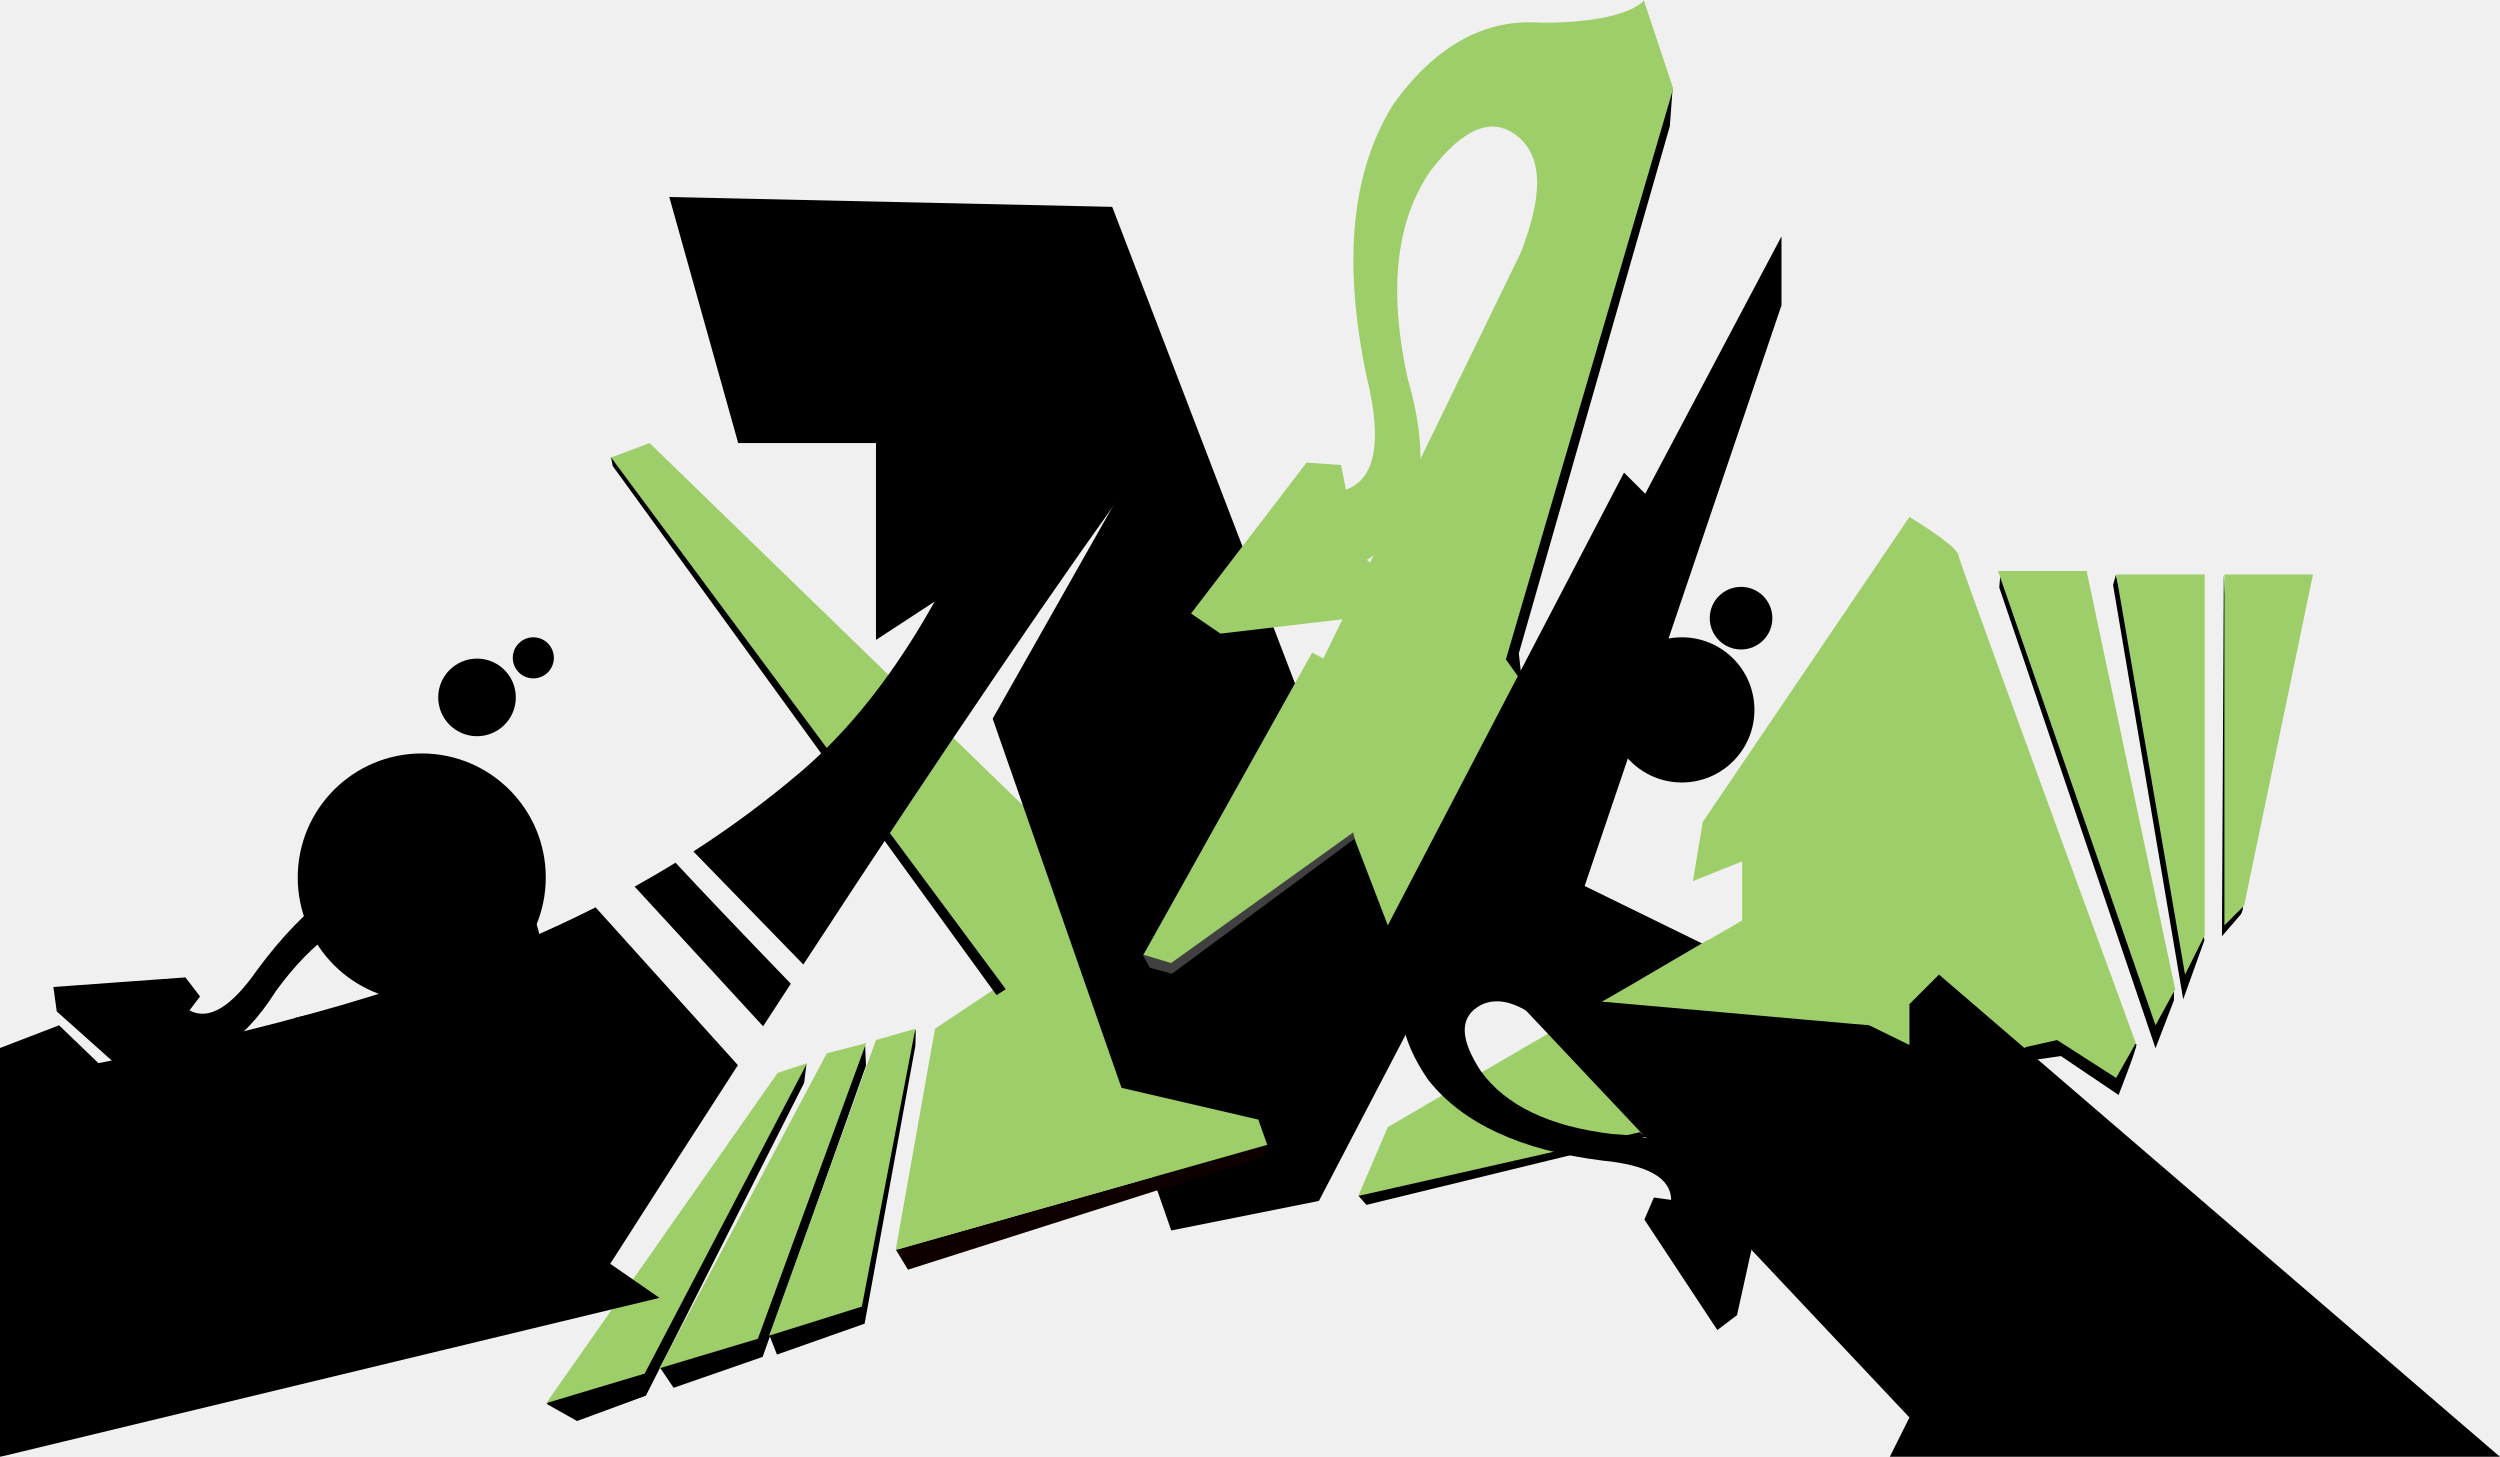
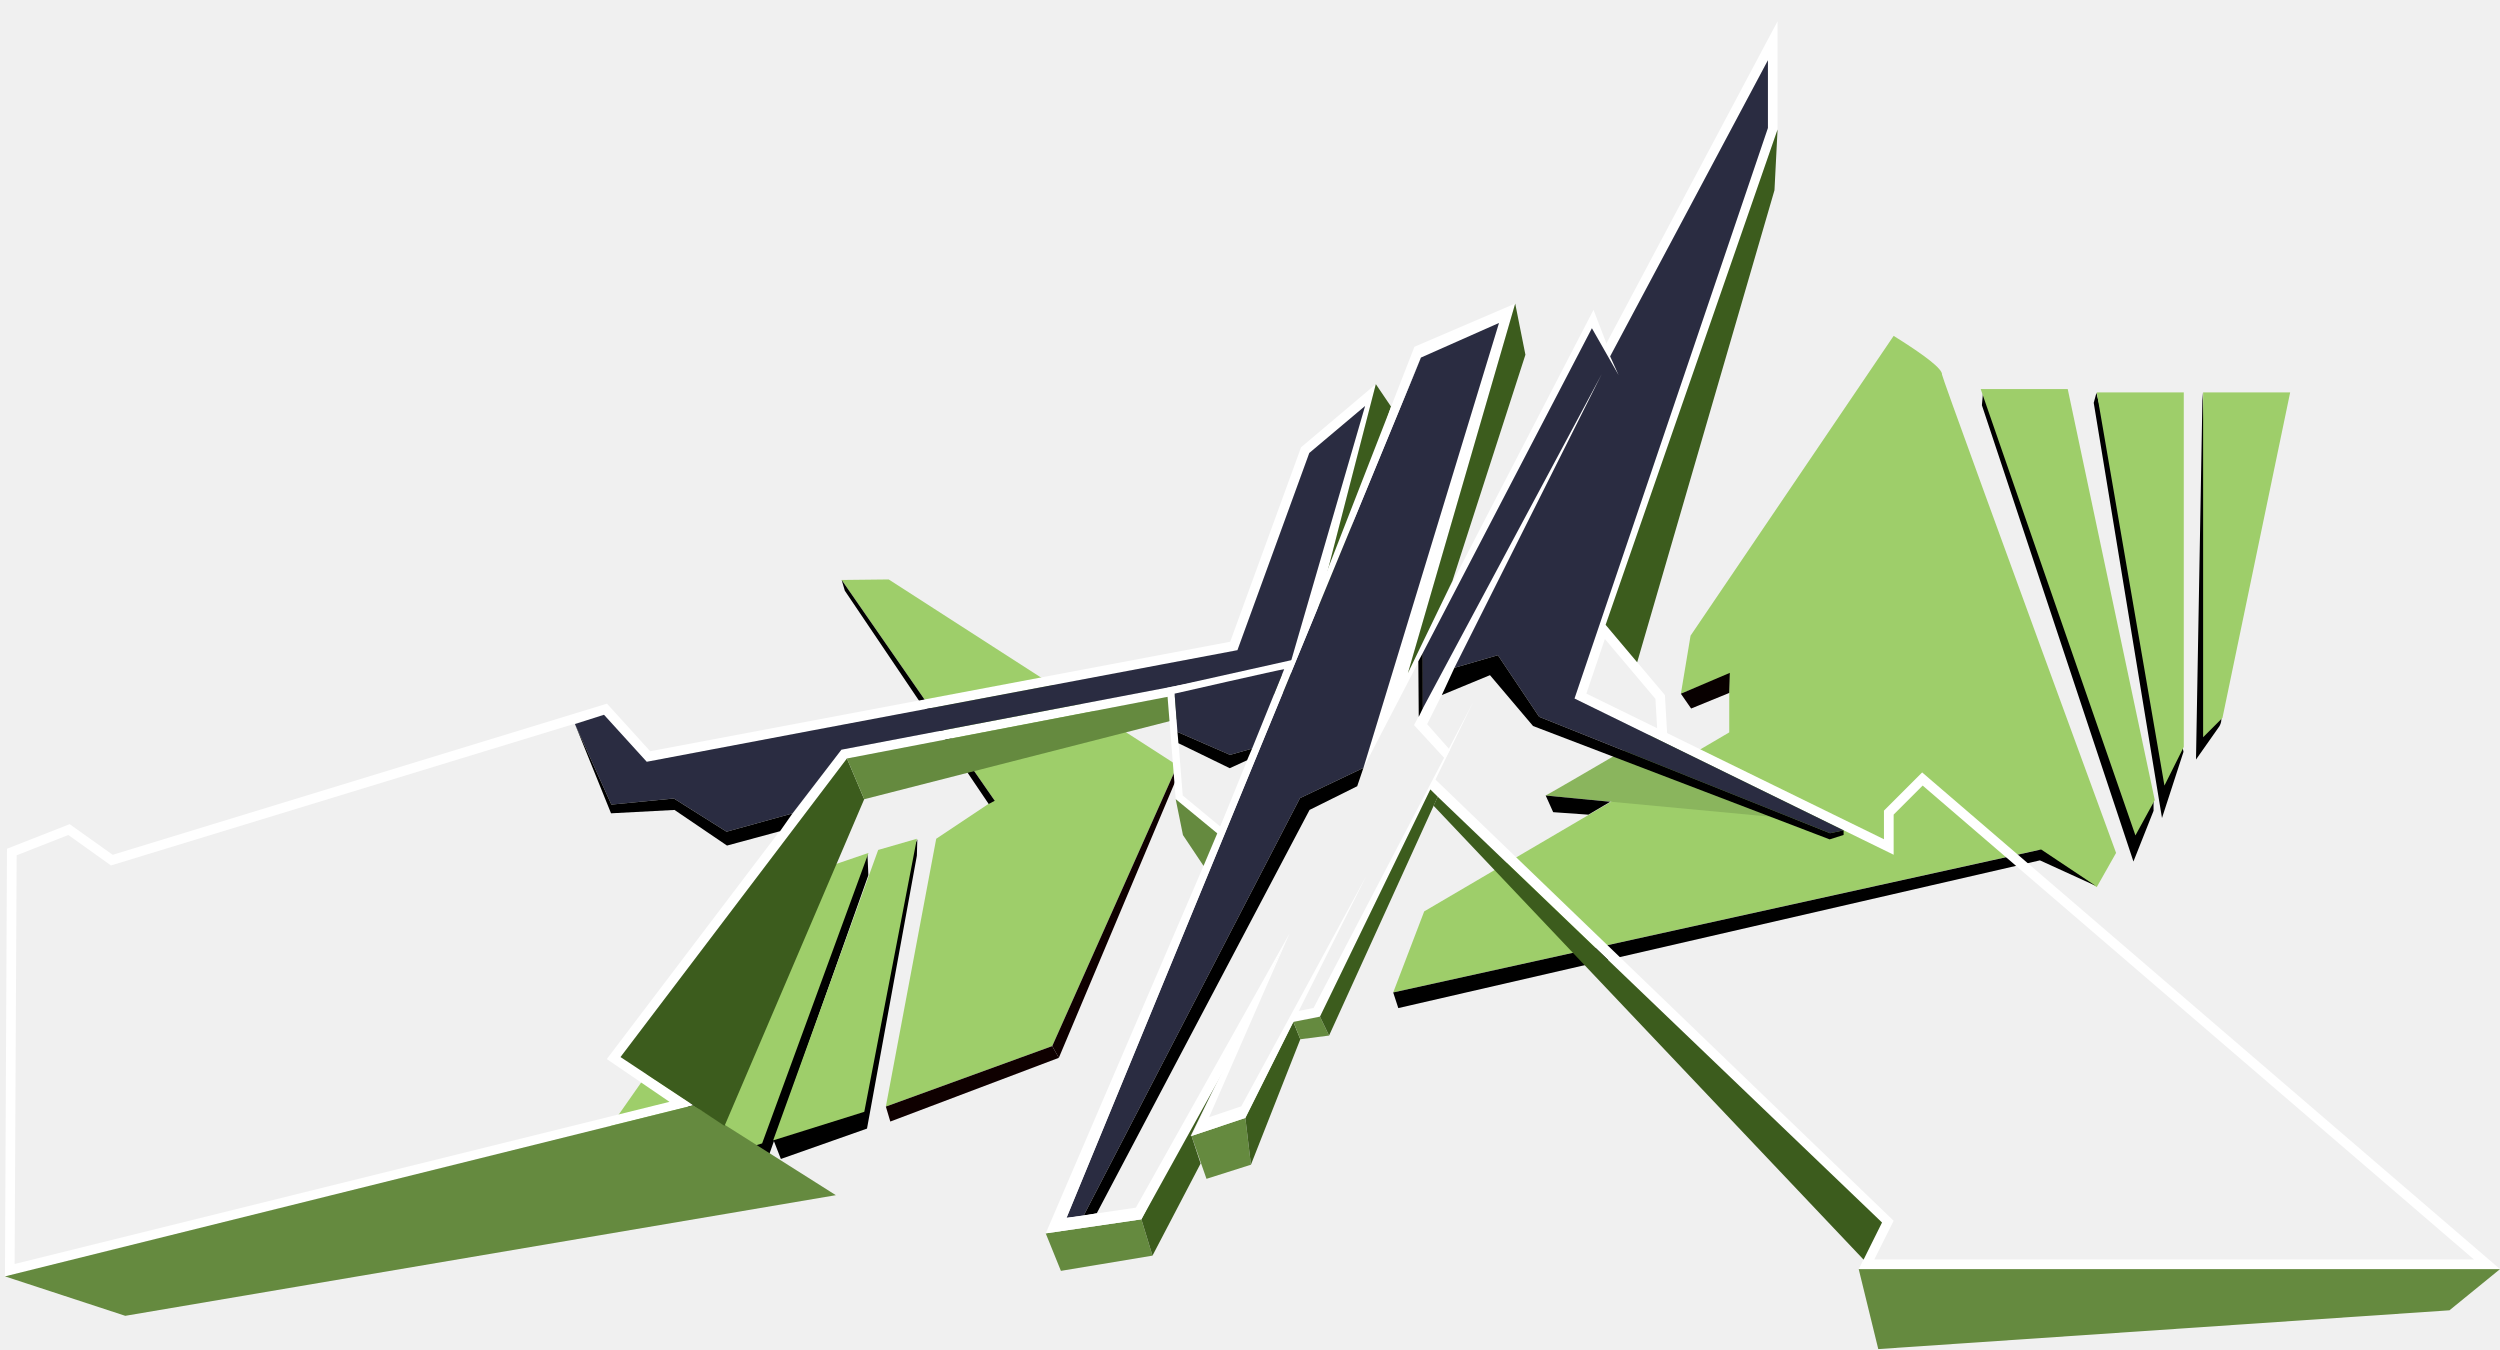
- <svg xmlns="http://www.w3.org/2000/svg" style="isolation:isolate" viewBox="0 0 254 148.016" width="254pt" height="148.016pt">
-   <defs>
-     <clipPath id="_clipPath_jWQjRZx9SM2M9nDzzzw9kIiBFPyyCLfs">
-       <rect width="254" height="148.016" />
+ <svg xmlns="http://www.w3.org/2000/svg" style="isolation:isolate" viewBox="0 0 258.502 139.495" width="258.502pt" height="139.495pt" version="1.1" id="svg314">
+   <defs id="defs195">
+     <clipPath id="_clipPath_VL4lQNFTekCiBlrKs3lIcRmLPUe8LF3L">
+       <rect width="257.7" height="131.15" id="rect192" x="0" y="0" />
    </clipPath>
  </defs>
-   <g clip-path="url(#_clipPath_jWQjRZx9SM2M9nDzzzw9kIiBFPyyCLfs)">
-     <g style="isolation:isolate" />
-     <g style="isolation:isolate">
-       <path d=" M 55.547 142.641 L 58.625 144.375 L 65.625 141.797 L 81.703 110.016 L 81.938 108.094 L 55.547 142.641 Z " fill="rgb(0,0,0)" />
-       <path d=" M 67.078 138.984 L 68.438 141 L 77.484 137.859 L 78.292 135.583 L 87.984 108.281 L 87.891 106.078 L 67.078 138.984 Z " fill="rgb(0,0,0)" />
-       <path d=" M 78.188 135.703 L 78.938 137.625 L 87.844 134.484 L 93 106.266 L 93.047 104.578 L 78.188 135.703 Z " fill="rgb(0,0,0)" />
-     </g>
-     <g style="isolation:isolate">
-       <path d=" M 205.523 106.523 L 206.93 107.648 L 209.391 107.297 L 215.25 111.25 Q 217.195 106.242 217.055 106.102 Q 216.707 105.754 208.477 104.906 L 205.523 106.523 Z " fill="rgb(0,0,0)" />
-       <path d=" M 214.969 58.406 L 214.688 59.438 L 221.813 101.531 L 223.969 95.531 L 223.781 94.5 L 214.969 58.406 Z " fill="rgb(0,0,0)" />
-       <path d=" M 64.48 90.08 C 65.891 89.295 67.275 88.486 68.634 87.65 L 68.634 87.65 Q 72.239 91.547 80.346 99.945 Q 78.955 102.079 77.531 104.272 L 64.48 90.08 Z " fill="rgb(0,0,0)" />
-       <path d=" M 82 108.016 L 65.5 139.555 L 55.5 142.555 L 79 109.016 L 82 108.016 Z " fill="rgb(158,206,106)" />
-       <path d=" M 169.938 8.969 L 169.656 12.813 L 154.313 66.375 L 154.582 68.836 L 154.125 70.594 Q 150.945 67.148 151.016 66.727 Q 151.086 66.305 169.938 8.969 Z " fill="rgb(0,0,0)" />
-       <path d=" M 117 94.516 L 66 45.016 L 62 46.516 L 101 100.516 L 95 104.516 L 91 127.016 L 124 117.516 L 117 94.516 Z " fill="rgb(158,206,106)" />
-       <path d=" M 141 114.516 L 177 93.516 L 177 87.516 L 172 89.516 L 173 83.516 L 194 52.516 Q 199.083 55.683 199 56.516 Q 198.973 56.79 217 105.978 L 215 109.516 L 209 105.67 L 138 121.516 L 141 114.516 Z " fill="rgb(158,206,106)" />
-       <path d=" M 181 24.016 L 145 92.016 L 194 144.016 L 192 148.016 L 254 148.016 L 197 99.016 L 194 102.016 L 194 106.17 L 161 90.016 L 181 31.016 L 181 24.016 Z " fill="rgb(0,0,0)" />
-       <path d=" M 225.938 58.375 L 225.75 95.125 L 227.688 92.875 Q 227.938 92.438 227.875 91.938 Q 227.813 91.438 225.938 58.375 Z " fill="rgb(0,0,0)" />
-       <path d=" M 153.871 117.92 L 138.023 121.5 L 138.832 122.414 L 167.219 115.5 L 166.625 115.031 L 153.871 117.92 Z " fill="rgb(0,0,0)" />
-       <path d=" M 142 98.497 Q 141.75 98.369 131 74 L 152.768 29.255 L 167 0 L 170 9 L 153 67 L 158 74 Q 142.375 102.622 142 98.497 Z " fill="rgb(158,206,106)" />
-       <path d=" M 165 48.016 L 141 94.016 L 113 21.016 L 68 20.016 L 75 45.016 L 89 45.016 L 89 65.016 L 115 48.016 L 100.856 73.016 L 119 125.016 L 134 122.016 L 170 53.016 L 165 48.016 Z " fill="rgb(0,0,0)" />
-       <path d=" M 91.031 126.984 L 92.25 129 L 128.375 117.5 L 128.672 116.297 L 91.031 126.984 Z " fill="rgb(15,0,0)" />
-       <path d=" M 116.125 97.063 Q 116.375 97.5 116.813 98.313 L 119.063 98.938 L 137.625 85.219 Q 137.437 84.469 137.5 84.438 C 138.384 83.996 115.875 96.625 116.125 97.063 Z " fill="rgb(64,64,64)" />
-       <path d=" M 93 104.516 L 87.563 132.75 L 78.141 135.703 L 89 105.67 L 93 104.516 Z " fill="rgb(158,206,106)" />
-       <path d=" M 88 105.978 L 77 136.016 L 67 139.016 L 84 107.016 L 88 105.978 Z " fill="rgb(158,206,106)" />
-       <path d=" M 203.25 58.25 L 203.125 59.688 Q 213.258 89.567 218.746 105.752 Q 218.836 106.015 219 106.5 L 220.875 101.625 L 220.875 100.25 L 203.25 58.25 Z " fill="rgb(0,0,0)" />
-       <path d=" M 203 58.016 L 219 104.17 L 221 100.516 L 212 58.016 L 203 58.016 Z " fill="rgb(158,206,106)" />
-       <path d=" M 215 58.363 L 222 99.016 L 224 95.016 L 224 58.363 L 215 58.363 Z " fill="rgb(158,206,106)" />
-       <path d=" M 226 58.363 L 226 94.016 L 228 92.016 L 235 58.363 L 226 58.363 Z " fill="rgb(158,206,106)" />
-       <path d=" M 173.531 95.484 Q 162.844 101.766 162.75 101.766 Q 190.125 104.204 190 104.17 L 173.531 95.484 Z " fill="rgb(158,206,106)" />
-       <path d=" M 133.312 66.313 L 116.172 97.001 L 118.984 97.845 L 136.593 85.21 L 150.562 75.188 L 133.312 66.313 Z " fill="rgb(158,206,106)" />
-       <path d=" M 62.086 46.477 L 62.25 47.344 L 101.25 101.109 L 102.187 100.5 L 62.086 46.477 Z " fill="rgb(0,0,0)" />
-       <path d=" M 91.031 126.984 L 128.75 116.313 L 127.844 113.751 L 112.359 110.156 L 91.031 126.984 Z " fill="rgb(158,206,106)" />
-       <path d=" M 60.508 92.185 C 46.756 99.136 30.446 103.989 10 108.016 L 6 104.17 L 0 106.478 L 0 148.016 L 67 131.863 L 62 128.401 Q 68.787 117.77 74.971 108.22 L 60.508 92.185 Z " fill="rgb(0,0,0)" />
-       <path d=" M 70.448 86.508 C 74.219 84.08 77.795 81.435 81.219 78.537 Q 94.29 67.476 103 43.016 L 117 46.016 Q 103.562 64.406 81.619 97.995 L 70.448 86.508 L 70.448 86.508 Z " fill="rgb(0,0,0)" />
-       <circle vector-effect="non-scaling-stroke" cx="42.85" cy="89.15" r="12.6" fill="rgb(0,0,0)" />
-       <circle vector-effect="non-scaling-stroke" cx="170.875" cy="72.125" r="7.375" fill="rgb(0,0,0)" />
-       <circle vector-effect="non-scaling-stroke" cx="48.465" cy="70.857" r="3.942" fill="rgb(0,0,0)" />
-       <circle vector-effect="non-scaling-stroke" cx="176.891" cy="62.806" r="3.181" fill="rgb(0,0,0)" />
-       <circle vector-effect="non-scaling-stroke" cx="54.186" cy="66.837" r="2.087" fill="rgb(0,0,0)" />
-       <path d=" M 152.156 33.844 L 167.016 0.281 C 167.016 -0.469 166.547 2.297 156.625 2.313 Q 148.063 1.625 141.625 10.5 Q 135.125 20.75 138.875 38.375 Q 141.25 48.125 136.75 49.75 L 136.25 47.25 L 132.75 47 L 121.008 62.332 L 124 64.375 L 141 62.375 L 141 58.875 L 138.875 56.875 Q 147 52.125 143 38.375 Q 140.062 24.937 145.375 17.313 Q 150.313 10.875 154.063 13.75 Q 154.774 14.285 155.245 15.02 C 157.717 18.88 155.227 25.945 147.867 39.305" fill="rgb(158,206,106)" />
-       <path d=" M 162.863 108.161 L 147.857 93.525 C 147.365 93.354 144.75 94.721 143.181 98.028 Q 140.774 103.493 145.131 109.746 Q 150.377 116.354 162.806 117.916 Q 169.749 118.583 169.789 121.909 L 168.033 121.666 L 167.07 123.907 L 174.482 135.133 L 176.48 133.619 L 179.049 122.001 L 176.751 121.202 L 174.952 122.14 Q 173.689 115.721 163.747 115.208 Q 154.254 114.068 150.461 108.839 Q 147.361 104.128 150.105 102.322 Q 150.619 101.977 151.209 101.836 C 154.308 101.094 158.151 104.35 165.242 112.232" fill="rgb(0,0,0)" />
-       <path d=" M 34.631 103.337 L 54.737 97.409 C 55.127 97.064 55.214 94.114 53.097 91.128 Q 49.508 86.355 41.923 87.097 Q 33.593 88.44 26.151 98.515 Q 22.173 104.245 19.253 102.653 L 20.323 101.24 L 18.84 99.304 L 5.423 100.278 L 5.766 102.76 L 14.643 110.684 L 16.464 109.071 L 16.525 107.043 Q 22.742 109.081 28.052 100.662 Q 33.69 92.939 40.107 92.188 Q 45.732 91.79 45.965 95.067 Q 46.014 95.683 45.849 96.267 C 44.98 99.333 40.26 101.092 29.917 103.421" fill="rgb(0,0,0)" />
+   <g id="layer1" style="display:none" transform="translate(0.8019242,0.3488306)">
+     <rect style="fill:#a0a0b1;fill-opacity:1;fill-rule:evenodd;stroke:none;stroke-width:0.775" id="rect421" width="258.503" height="140.241" x="-0.802" y="-0.349" />
+   </g>
+   <g clip-path="url(#_clipPath_VL4lQNFTekCiBlrKs3lIcRmLPUe8LF3L)" id="g312" transform="translate(0.8019242,0.3488306)">
+     <clipPath id="_clipPath_2R05YMjZbD0UgsZZwA9G1NSyA91KCKEh">
+       <rect x="0" y="0" width="257.7" height="131.15" fill="#ffffff" id="rect199" />
+     </clipPath>
+     <g clip-path="url(#_clipPath_2R05YMjZbD0UgsZZwA9G1NSyA91KCKEh)" id="g294">
+       <g id="g292">
+         <g id="g274">
+           <g id="g272">
+             <g id="g206" />
+             <g id="g214" />
+             <g id="g228" />
+             <g id="g234" />
+             <g id="g240" />
+             <g id="g246" />
+             <g id="g252" />
+             <g id="g258" />
+             <g id="g264" />
+             <g id="g270" />
+           </g>
+         </g>
+       </g>
    </g>
  </g>
+   <g id="block4" style="display:inline" transform="translate(0.8019242,0.3488306)" ref="block1">
+     <path d="m 226.941,40.239 -0.675,37.949 2.425,-3.449 q 0.25,-0.437 0.187,-0.937 -0.062,-0.5 -1.937,-33.563 z" fill="#000000" id="path260" style="display:inline;isolation:isolate" />
+     <path d="M 227.003,40.227 V 75.88 l 2,-2 7,-33.653 z" fill="#9ece6a" id="path262" style="display:inline;isolation:isolate" />
+   </g>
+   <g id="block3" style="display:inline" transform="translate(0.8019242,0.3488306)" ref="block2">
+     <path d="m 215.972,40.27 -0.281,1.032 7.059,42.932 2.222,-6.839 -0.188,-1.031 z" fill="#000000" id="path254" style="display:inline;isolation:isolate" />
+     <path d="m 216.003,40.227 7,40.653 2,-4 V 40.227 Z" fill="#9ece6a" id="path256" style="display:inline;isolation:isolate" />
+   </g>
+   <g id="block2" style="display:inline" transform="translate(0.8019242,0.3488306)" ref="block3">
+     <path d="m 204.253,40.114 -0.125,1.438 q 15.505,46.697 15.669,47.182 l 2.081,-5.245 v -1.375 z" fill="#000000" id="path248" style="display:inline;isolation:isolate" />
+     <path d="m 204.003,39.88 16,46.154 2,-3.654 -9,-42.5 z" fill="#9ece6a" id="path250" style="display:inline;isolation:isolate" />
+   </g>
+   <g id="block1" style="display:inline" transform="translate(0.8019242,0.3488306)" ref="block4">
+     <path d="M 146.462,93.889 178.003,75.38 v -6 l -5,2 1,-6 21,-31 c 3.389,2.111 5.055,3.445 5,4 -0.018,0.183 5.982,16.67 18,49.462 l -2,3.538 -6,-3.846 -66.747,14.739 z" fill="#9ece6a" id="path202" style="isolation:isolate" />
+     <path d="m 143.256,102.273 0.527,1.616 66.345,-15.275 5.75,2.625 -5.625,-3.75 c -22.331,4.933 -66.997,14.784 -66.997,14.784 z" fill="#000000" id="path204" style="isolation:isolate" />
+     <path d="m 169.825,75.638 q -10.737,6.278 -10.831,6.278 0.153,0.014 0.305,0.029 c 19.312,1.818 28.926,2.716 28.843,2.693 z" fill="#8ab55d" id="path266" style="isolation:isolate" />
+     <path d="m 159.025,81.912 0.772,1.719 3.644,0.258 2.262,-1.336 z" fill="#000000" id="path288" style="isolation:isolate" />
+     <path d="m 173,71.381 1.063,1.532 3.937,-1.61 0.063,-2.078 z" fill="#080000" id="path290" style="isolation:isolate" />
+   </g>
+   <g id="block8" style="display:inline" transform="translate(0.8019242,0.3488306)" ref="block5">
+     <path d="m 56.55,124.505 3.078,1.734 7.75,-2.906 15.82,-31.078 -0.257,-2.297 z" fill="#000000" id="path230" style="display:inline;isolation:isolate" />
+     <path d="m 83.003,89.88 -16.5,31.539 -10,3 23.5,-33.539 z" fill="#9ece6a" id="path232" style="display:inline;isolation:isolate" />
+   </g>
+   <g id="block7" style="display:inline" transform="translate(0.8019242,0.3488306)" ref="block6">
+     <path d="m 68.081,120.848 1.36,2.016 9.046,-3.141 0.808,-2.276 9.692,-27.302 -0.093,-2.203 z" fill="#000000" id="path242" style="display:inline;isolation:isolate" />
+     <path d="m 89.003,87.842 -11,30.038 -10,3 16.32,-31.438 z" fill="#9ece6a" id="path244" style="display:inline;isolation:isolate" />
+   </g>
+   <g id="block6" style="display:inline" transform="translate(0.8019242,0.3488306)" ref="block7">
+     <path d="m 79.191,117.567 0.75,1.922 8.906,-3.141 5.156,-28.218 0.047,-1.688 z" fill="#000000" id="path236" style="display:inline;isolation:isolate" />
+     <path d="m 94.003,86.38 -5.437,28.234 -9.422,2.953 10.859,-30.033 z" fill="#9ece6a" id="path238" style="display:inline;isolation:isolate" />
+   </g>
+   <g id="block5" style="display:inline" transform="translate(0.8019242,0.3488306)" ref="block8">
+     <path d="M 91.09,59.565 120.939,78.789 108,107.817 90.796,114.072 96.003,86.38 l 6,-4 -15.779,-22.76 z" fill="#9ece6a" id="path218" style="isolation:isolate" />
+     <path d="m 90.796,114.072 0.461,1.548 17.425,-6.588 -0.682,-1.215 z" fill="#0f0000" id="path222" style="isolation:isolate" />
+     <path d="M 86.224,59.62 102.054,82.45 101.432,82.788 86.553,60.731 Z" fill="#000000" id="path224" style="isolation:isolate" />
+     <path style="fill:#0f0000;fill-opacity:1;stroke:none;stroke-width:0.75px;stroke-linecap:butt;stroke-linejoin:miter;stroke-opacity:1" d="m 108,107.817 c 0,0 12.939,-29.028 12.939,-29.028 l 0.046,1.038 -12.303,29.205 z" id="path17874" />
+   </g>
+   <g id="block9" style="display:inline" transform="translate(0.8019242,0.3488306)" ref="M_left">
+     <path d="m 132.601,68.324 1.199,0.711 L 86.77,78.08 63.36,108.95 70.928,113.932 -0.29,131.63 -0.08,87.41 6.4,84.87 l 4.45,3.17 51.11,-15.63 4.47,4.92 59.97,-11.32 7.33,-20.11 7.73,-6.53 -7.659,29.665 -1.199,-0.711 L 140.35,41.63 134.58,46.49 127.15,66.88 66.07,78.42 61.65,73.56 10.67,89.14 6.26,85.99 0.92,88.09 0.71,130.35 68.424,113.583 61.94,109.16 86.2,77.17 Z" fill="#ffffff" id="path308" style="isolation:isolate" />
+     <path style="display:inline;isolation:isolate;fill:#658a3f;fill-opacity:1;stroke:none;stroke-width:0.75px;stroke-linecap:butt;stroke-linejoin:miter;stroke-opacity:1" d="m -0.29,131.63 12.442,4.078 73.472,-12.474 -14.696,-9.302 z" id="path24700" />
+     <path style="display:inline;isolation:isolate;fill:#3c5c1d;fill-opacity:1;stroke:none;stroke-width:0.75px;stroke-linecap:butt;stroke-linejoin:miter;stroke-opacity:0.971" d="M 74.117,116.071 88.557,82.293 86.77,78.08 63.36,108.95 Z" id="path25252" />
+     <path style="display:inline;isolation:isolate;fill:#658a3f;fill-opacity:1;stroke:none;stroke-width:0.75px;stroke-linecap:butt;stroke-linejoin:miter;stroke-opacity:1" d="m 88.557,82.293 44.897,-11.478 0.346,-1.779 -47.031,9.045 z" id="path25254" />
+     <path style="display:inline;isolation:isolate;fill:#3c5c1d;fill-opacity:1;stroke:none;stroke-width:0.75px;stroke-linecap:butt;stroke-linejoin:miter;stroke-opacity:1" d="m 142.262,39.719 1.569,2.32 -9.574,29.125 0.346,-1.779 z" id="path102660" transform="translate(-0.8019242,-0.3488306)" />
+     <path style="fill:#2a2c41;fill-opacity:1;stroke:none;stroke-width:0.75px;stroke-linecap:butt;stroke-linejoin:miter;stroke-opacity:1" d="m 127.15,66.88 7.43,-20.39 5.77,-4.86 -7.749,26.694 -46.401,8.846 -5.06,6.59 -6.816,1.889 -5.449,-3.432 -6.461,0.629 L 58.647,74.518 61.65,73.56 l 4.42,4.86 17.016,-3.222 z" id="path14922" />
+     <path style="fill:#000000;fill-opacity:1;stroke:none;stroke-width:0.75px;stroke-linecap:butt;stroke-linejoin:miter;stroke-opacity:1" d="m 58.647,74.518 3.766,8.329 6.461,-0.629 5.449,3.432 6.816,-1.889 -1.283,1.838 -5.486,1.485 -5.426,-3.684 -6.565,0.348 z" id="path16710" />
+   </g>
+   <g id="block10" style="display:inline" transform="translate(0.8019242,0.3488306)" ref="M_right">
+     <path d="m 147.516,80.156 47.487,45.724 -2,4 h 62 l -57,-49 -3,3 v 4.154 l -33,-16.154 20,-59 v -7 L 165.688,36.5 165.25,35.25 183,1.85 V 13.04 L 163.23,71.37 194,86.43 v -2.96 l 3.95,-3.95 20.873,17.942 38.877,33.418 h -66.31 l 2.41,-4.82 -46.706,-44.779 z" fill="#ffffff" id="path208" style="isolation:isolate" />
+     <path d="m 149.122,77.19 -2.356,-2.659 18.047,-36.187 -19.407,36.281 3.212,3.488 z" fill="#ffffff" id="path210" style="isolation:isolate" />
+     <path d="m 133.43,104.198 1.589,-0.318 16.54,-31.698 -15.873,32.588 -2.878,0.575 z" fill="#ffffff" id="path278" style="isolation:isolate" />
+     <path d="M 128.37,79.349 145.452,35.507 155.871,31.039 144.773,69.258 140.177,79.053 154.195,33.047 l -8.07,3.578 z" fill="#ffffff" id="path298" style="isolation:isolate" />
+     <path d="m 164.78,65.29 -0.32,-0.38 0.76,-0.65 0.33,0.39 5.8,6.87 0.22,3.76 0.03,0.49 -1,0.06 -0.03,-0.5 -0.2,-3.42 z" fill="#ffffff" id="path306" style="isolation:isolate" />
+     <path d="m 142,74.125 21.969,-42.437 2.594,6.75 -2.761,-4.846 -23.625,45.461 z" fill="#ffffff" id="path276" style="isolation:isolate" />
+     <path style="display:inline;isolation:isolate;fill:#3c5c1d;fill-opacity:1;stroke:none;stroke-width:0.75px;stroke-linecap:butt;stroke-linejoin:miter;stroke-opacity:1" d="m 183.802,13.389 -0.32,6.28 -14.197,48.81 -3.263,-3.871 z" id="path94622" transform="translate(-0.8019242,-0.3488306)" />
+     <path style="display:inline;isolation:isolate;fill:#658a3f;fill-opacity:1;stroke:none;stroke-width:0.75px;stroke-linecap:butt;stroke-linejoin:miter;stroke-opacity:1" d="m 258.502,131.229 -5.226,4.258 -59.062,4.008 -2.022,-8.266 z" id="path68566" transform="translate(-0.8019242,-0.3488306)" />
+     <path style="display:inline;isolation:isolate;fill:#3c5c1d;fill-opacity:1;stroke:none;stroke-width:0.75px;stroke-linecap:butt;stroke-linejoin:miter;stroke-opacity:1" d="m 148.661,82.385 45.94,44.024 -1.906,3.837 -44.465,-46.934 z" id="path72600" transform="translate(-0.8019242,-0.3488306)" />
+     <path style="display:inline;isolation:isolate;fill:#3c5c1d;fill-opacity:1;stroke:none;stroke-width:0.75px;stroke-linecap:butt;stroke-linejoin:miter;stroke-opacity:1" d="m 156.673,31.388 -11.098,38.219 4.61,-9.545 7.544,-23.381 z" id="path68384" transform="translate(-0.8019242,-0.3488306)" />
+     <path style="display:inline;isolation:isolate;fill:#658a3f;fill-opacity:1;stroke:none;stroke-width:0.75px;stroke-linecap:butt;stroke-linejoin:miter;stroke-opacity:1" d="m 108.128,127.531 1.57,3.877 9.47,-1.573 -1.147,-3.755 z" id="path46914" transform="translate(-0.8019242,-0.3488306)" />
+     <path style="display:inline;isolation:isolate;fill:#658a3f;fill-opacity:1;stroke:none;stroke-width:0.75px;stroke-linecap:butt;stroke-linejoin:miter;stroke-opacity:1" d="m 123.202,117.459 1.55,4.433 4.597,-1.46 -0.578,-4.84 z" id="path54417" transform="translate(-0.8019242,-0.3488306)" />
+     <path style="display:inline;isolation:isolate;fill:#3c5c1d;fill-opacity:1;stroke:none;stroke-width:0.75px;stroke-linecap:butt;stroke-linejoin:miter;stroke-opacity:1" d="m 128.771,115.591 4.959,-9.923 0.722,1.793 -5.104,12.97 z" id="path58189" transform="translate(-0.8019242,-0.3488306)" />
+     <path style="display:inline;isolation:isolate;fill:#658a3f;fill-opacity:1;stroke:none;stroke-width:0.75px;stroke-linecap:butt;stroke-linejoin:miter;stroke-opacity:1" d="m 133.73,105.668 0.722,1.793 2.975,-0.384 -0.94,-1.958 z" id="path62263" transform="translate(-0.8019242,-0.3488306)" />
+     <path style="display:inline;isolation:isolate;fill:#3c5c1d;fill-opacity:1;stroke:none;stroke-width:0.75px;stroke-linecap:butt;stroke-linejoin:miter;stroke-opacity:1" d="m 136.488,105.119 11.408,-23.489 0.766,0.755 -11.234,24.692 z" id="path65322" transform="translate(-0.8019242,-0.3488306)" />
+     <path style="fill:#2a2c41;fill-opacity:1;stroke:none;stroke-width:0.75px;stroke-linecap:butt;stroke-linejoin:miter;stroke-opacity:1" d="m 146.125,36.625 8.07,-3.578 -14.018,46.006 -6.559,3.124 -22.37,43.172 -1.771,0.229 z" id="path9034" />
+     <path style="fill:#000000;fill-opacity:1;stroke:none;stroke-width:0.75px;stroke-linecap:butt;stroke-linejoin:miter;stroke-opacity:1" d="m 111.248,125.349 1.356,-0.246 22.004,-41.706 4.925,-2.448 0.644,-1.896 -6.559,3.124 z" id="path12512" />
+     <path style="fill:#2a2c41;fill-opacity:1;stroke:none;stroke-width:0.75px;stroke-linecap:butt;stroke-linejoin:miter;stroke-opacity:1" d="M 166.563,38.438 165.688,36.5 182.003,5.88 v 7 l -20,59 27.825,13.629 -1.408,0.3 -30.075,-12.04 -4.265,-6.37 -4.494,1.302 L 164.813,38.344 146.323,72.884 146.316,67.166 163.802,33.592 Z" id="path22020" />
+     <path style="fill:#000000;fill-opacity:1;stroke:none;stroke-width:0.75px;stroke-linecap:butt;stroke-linejoin:miter;stroke-opacity:1" d="m 148.284,71.521 1.302,-2.82 4.494,-1.302 4.265,6.37 30.075,12.04 1.408,-0.3 v 0 l -1.5e-4,0.477 -1.442,0.458 -30.67,-11.723 -4.453,-5.257 z" id="path28971" />
+     <path style="fill:#000000;fill-opacity:1;stroke:none;stroke-width:0.75px;stroke-linecap:butt;stroke-linejoin:miter;stroke-opacity:1" d="m 146.316,67.166 -0.462,0.868 0.043,5.742 0.426,-0.892 z" id="path36474" />
+     <path style="display:inline;isolation:isolate;fill:#3c5c1d;fill-opacity:1;stroke:none;stroke-width:0.75px;stroke-linecap:butt;stroke-linejoin:miter;stroke-opacity:1" d="m 119.168,129.834 4.977,-9.525 -0.943,-2.851 -0.092,0.01 9.339,-19.182 -14.428,27.793 z" id="path51124" transform="translate(-0.8019242,-0.3488306)" />
+     <path d="m 140.484,90.211 -12.515,25.031 -5.569,1.868 10.136,-20.941 v 0 L 124.219,115.172 l 3.328,-1.125 z" fill="#ffffff" id="path296" style="isolation:isolate" />
+     <path d="m 132.536,96.169 v 0 L 126.469,109.012 117.219,125.731 107.326,127.182 132.601,68.324 146.125,36.625 l -36.648,88.953 7.171,-1.055 z" fill="#ffffff" id="path300" style="isolation:isolate" />
+     <path style="color:#000000;fill:#ffffff;-inkscape-stroke:none" d="m 133.219,67.803 -0.699,0.156 -12.668,2.826 0.918,11.494 3.994,3.307 0.854,0.663 z m -1.234,1.043 -6.611,16.273 -0.131,-0.109 -3.75,-3.105 L 120.652,71.375 Z" id="path23708" />
+     <path style="fill:#2a2c41;fill-opacity:1;stroke:none;stroke-width:0.75px;stroke-linecap:butt;stroke-linejoin:miter;stroke-opacity:1" d="m 131.984,68.846 c -0.27,0 -11.332,2.529 -11.332,2.529 l 0.296,3.961 5.435,2.371 2.277,-0.648 z" id="path24120" />
+     <path style="fill:#000000;fill-opacity:1;stroke:none;stroke-width:0.75px;stroke-linecap:butt;stroke-linejoin:miter;stroke-opacity:1" d="m 120.948,75.336 5.435,2.371 2.277,-0.648 -0.517,1.205 -1.788,0.82 -5.305,-2.583 z" id="path32756" />
+     <path style="fill:#658a3f;fill-opacity:1;stroke:none;stroke-width:0.75px;stroke-linecap:butt;stroke-linejoin:miter;stroke-opacity:1" d="m 120.764,82.282 0.752,3.714 2.128,3.187 1.417,-3.363 z" id="path33282" />
+   </g>
</svg>
